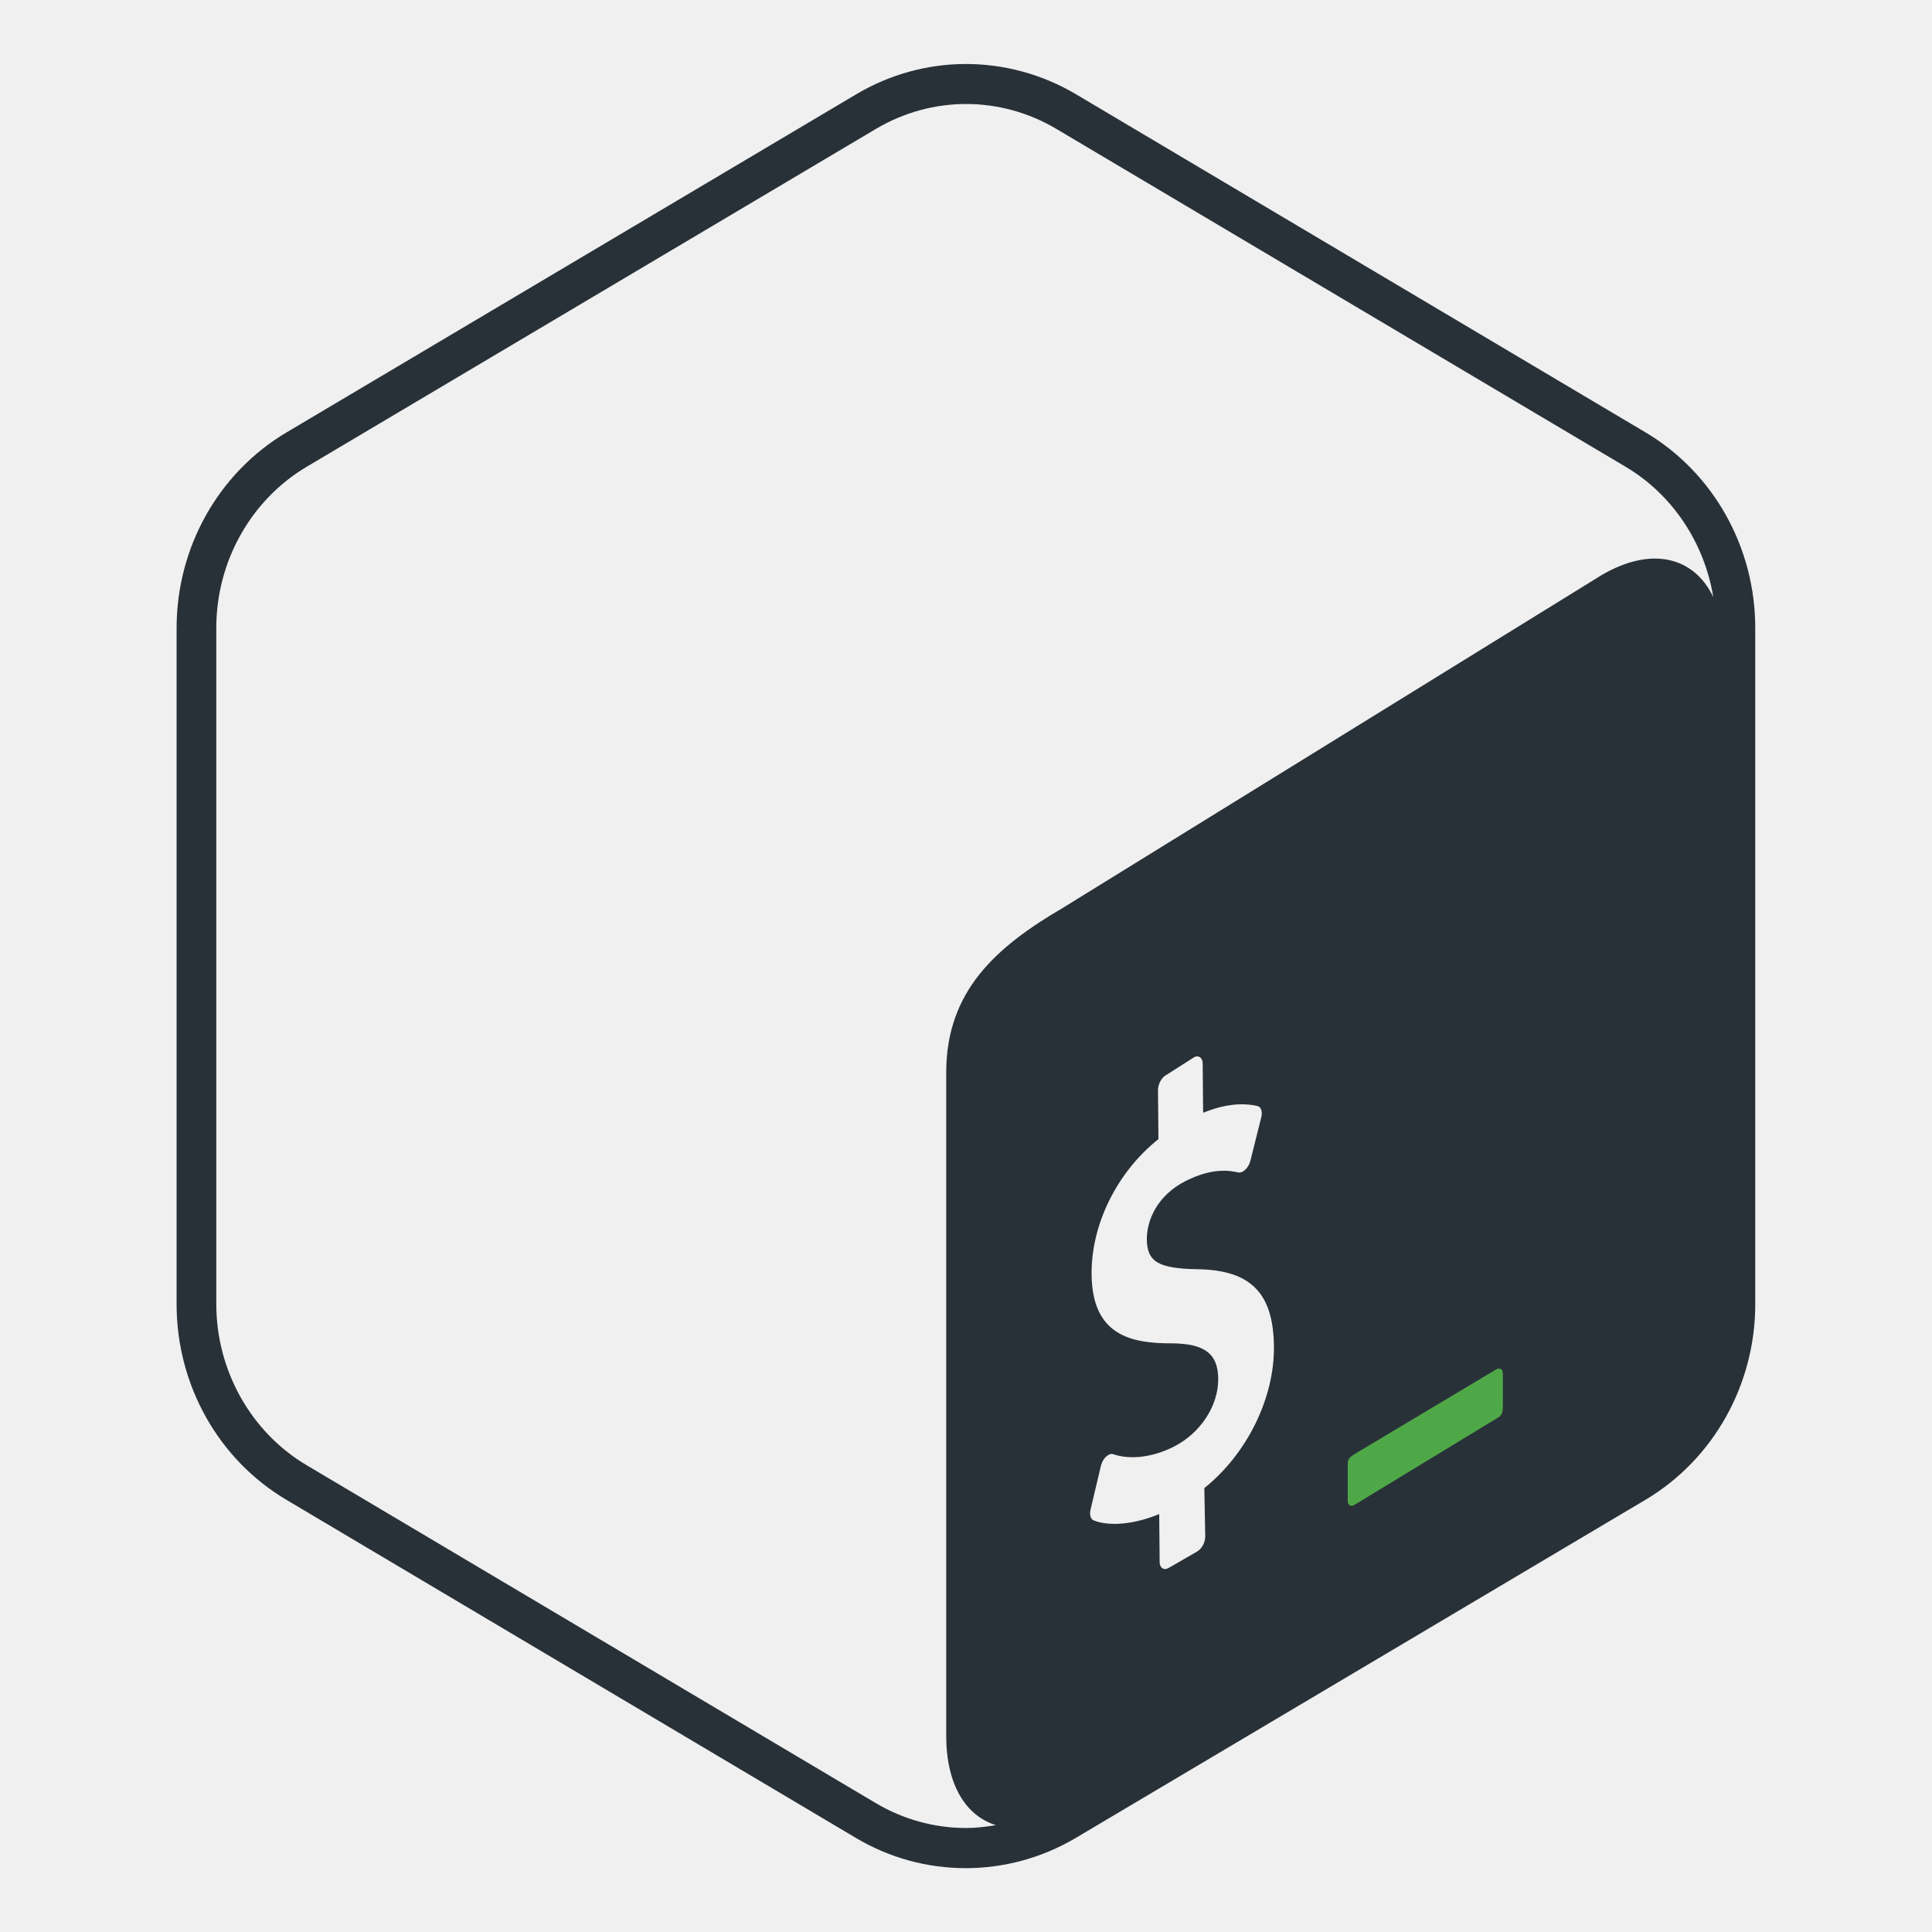
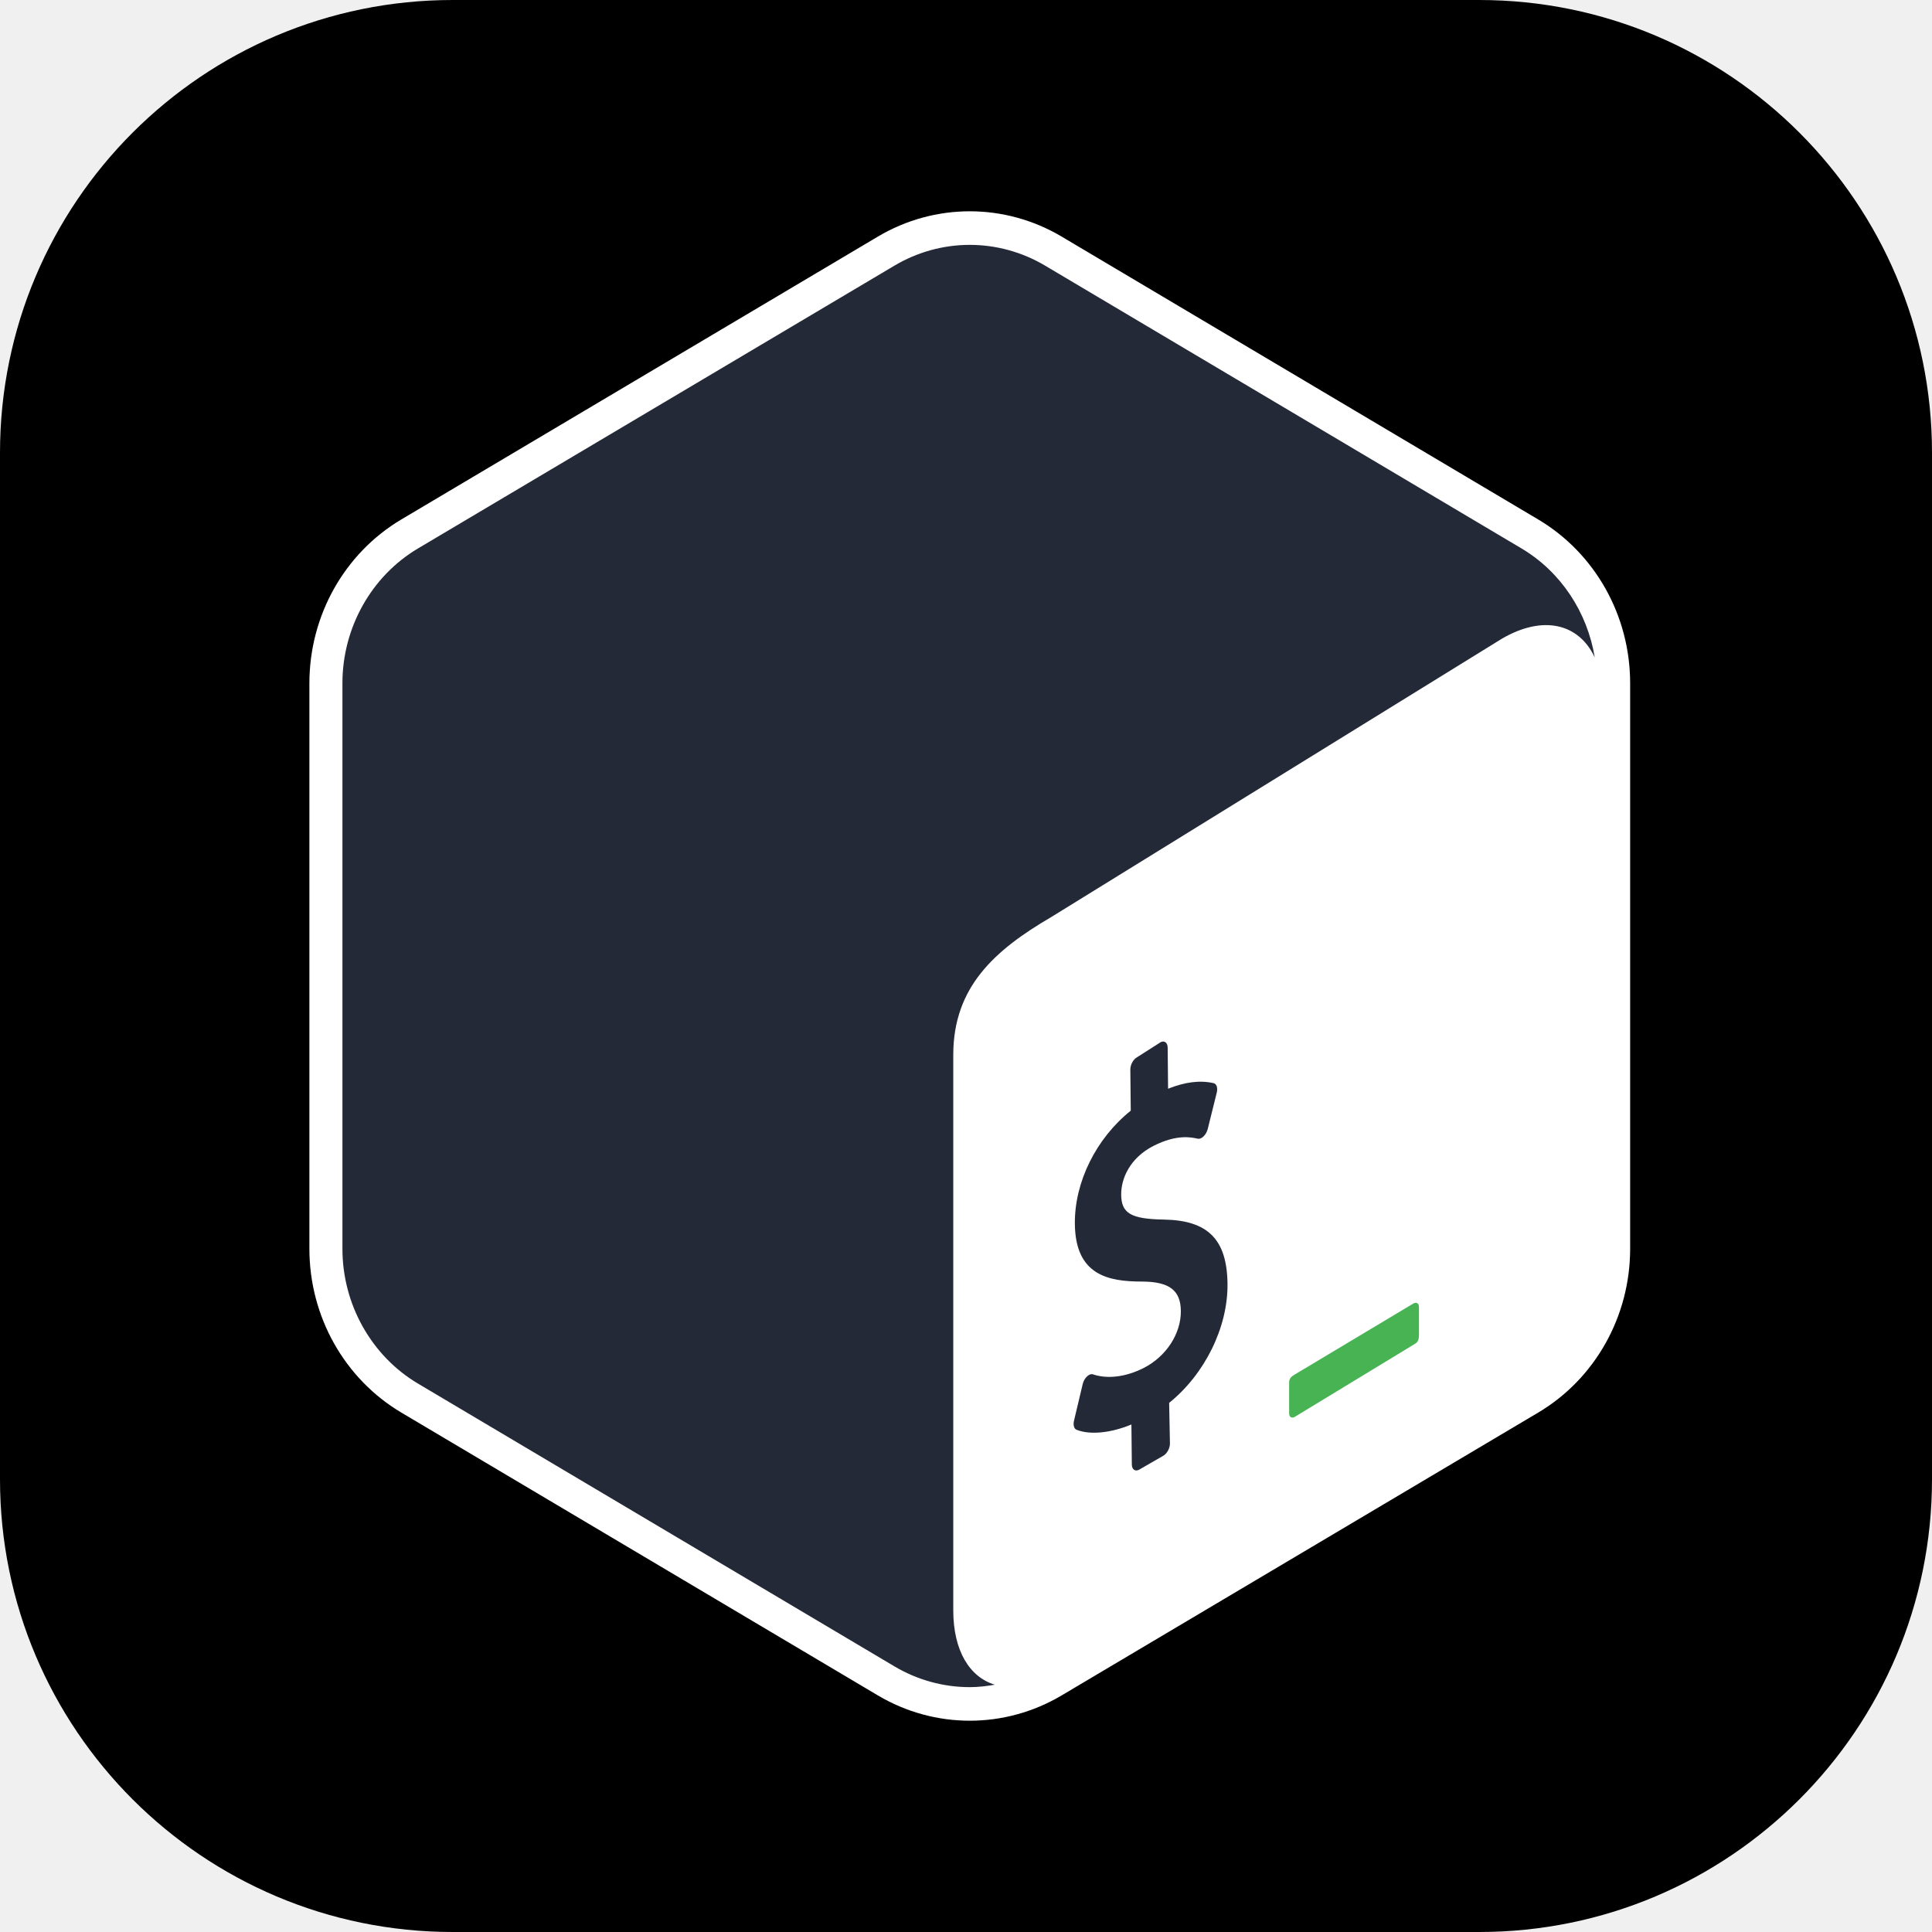
- <svg xmlns="http://www.w3.org/2000/svg" viewBox="0 0 128 128">
-   <path fill="none" d="M4.24 4.24h119.53v119.53H4.24z" />
-   <path fill="#293138" d="M109.01 28.64L71.28 6.24c-2.25-1.33-4.77-2-7.28-2s-5.03.67-7.28 2.01l-37.74 22.4c-4.5 2.67-7.28 7.61-7.28 12.96v44.8c0 5.35 2.77 10.29 7.28 12.96l37.73 22.4c2.25 1.34 4.76 2 7.28 2 2.51 0 5.03-.67 7.28-2l37.74-22.4c4.5-2.67 7.28-7.62 7.28-12.96V41.6c0-5.34-2.77-10.29-7.28-12.96zM79.79 98.59l.06 3.22c0 .39-.25.83-.55.99l-1.91 1.1c-.3.15-.56-.03-.56-.42l-.03-3.17c-1.63.68-3.29.84-4.34.42-.2-.08-.29-.37-.21-.71l.69-2.91c.06-.23.18-.46.34-.6.06-.06.12-.1.18-.13.11-.06.22-.07.31-.03 1.14.38 2.59.2 3.99-.5 1.78-.9 2.97-2.72 2.95-4.52-.02-1.64-.9-2.31-3.05-2.33-2.74.01-5.3-.53-5.34-4.57-.03-3.32 1.69-6.78 4.43-8.96l-.03-3.25c0-.4.24-.84.55-1l1.85-1.18c.3-.15.56.04.56.43l.03 3.25c1.36-.54 2.54-.69 3.61-.44.23.06.34.38.24.75l-.72 2.88c-.06.22-.18.44-.33.58a.77.77 0 01-.19.14c-.1.05-.19.06-.28.05-.49-.11-1.65-.36-3.48.56-1.92.97-2.59 2.64-2.58 3.88.02 1.48.77 1.93 3.39 1.97 3.49.06 4.99 1.58 5.03 5.09.05 3.44-1.79 7.15-4.61 9.41zm26.34-60.5l-35.7 22.05c-4.45 2.6-7.73 5.52-7.74 10.89v43.99c0 3.21 1.3 5.29 3.29 5.9-.65.11-1.32.19-1.98.19-2.09 0-4.15-.57-5.96-1.64l-37.73-22.4c-3.69-2.19-5.98-6.28-5.98-10.67V41.6c0-4.39 2.29-8.48 5.98-10.67l37.74-22.4c1.81-1.07 3.87-1.64 5.96-1.64s4.15.57 5.96 1.64l37.74 22.4c3.11 1.85 5.21 5.04 5.8 8.63-1.27-2.67-4.09-3.39-7.38-1.47z" />
-   <path fill="#4FA847" d="M99.12 90.73l-9.4 5.62c-.25.15-.43.31-.43.61v2.46c0 .3.2.43.45.28l9.54-5.8c.25-.15.29-.42.29-.72v-2.17c0-.3-.2-.42-.45-.28z" />
+ <svg xmlns="http://www.w3.org/2000/svg" width="256" height="256" fill="none" viewBox="0 0 256 256">
+   <rect width="256" height="256" fill="#000000" rx="60" />
+   <path fill="#242938" fill-rule="evenodd" d="M203.819 68.835L140.679 31.355C133.143 26.882 123.854 26.882 116.318 31.355L53.177 68.835C45.643 73.309 41 81.575 41 90.522V165.483C41 174.428 45.643 182.698 53.18 187.172L116.32 224.645C120.088 226.883 124.29 227.999 128.499 227.999C132.706 227.999 136.909 226.883 140.677 224.645L203.817 187.172C211.353 182.698 215.999 174.428 215.999 165.483V90.522C215.999 81.575 211.353 73.309 203.819 68.835Z" clip-rule="evenodd" />
+   <path fill="#fff" fill-rule="evenodd" d="M118.527 220.808L55.387 183.334C49.211 179.668 45.374 172.828 45.374 165.482V90.523C45.374 83.177 49.211 76.337 55.384 72.673L118.527 35.193C121.554 33.396 125.002 32.446 128.499 32.446C131.994 32.446 135.442 33.396 138.472 35.193L201.612 72.673C206.816 75.762 210.326 81.111 211.313 87.11C209.219 82.641 204.496 81.426 198.993 84.641L139.259 121.537C131.811 125.891 126.319 130.777 126.314 139.758V213.362C126.31 218.74 128.482 222.223 131.818 223.233C130.722 223.423 129.617 223.555 128.499 223.555C125.002 223.555 121.554 222.605 118.527 220.808ZM203.819 68.834L140.679 31.356C136.911 29.118 132.704 28 128.499 28C124.293 28 120.086 29.118 116.318 31.356L53.177 68.834C45.643 73.308 41 81.576 41 90.523V165.482C41 174.427 45.643 182.697 53.18 187.171L116.32 224.646C120.09 226.882 124.293 228 128.499 228C132.706 228 136.909 226.882 140.677 224.646L203.819 187.171C211.355 182.697 215.999 174.427 215.999 165.482V90.523C215.999 81.576 211.355 73.308 203.819 68.834Z" clip-rule="evenodd" />
+   <path fill="#47B353" fill-rule="evenodd" d="M187.267 172.729L171.545 182.139C171.128 182.382 170.822 182.655 170.819 183.156V187.27C170.819 187.773 171.157 187.982 171.573 187.737L187.539 178.034C187.955 177.791 188.019 177.326 188.022 176.825V173.196C188.022 172.696 187.684 172.486 187.267 172.729Z" clip-rule="evenodd" />
+   <path fill="#242938" fill-rule="evenodd" d="M153.788 138.098C154.297 137.84 154.716 138.157 154.723 138.823L154.776 144.262C157.053 143.356 159.031 143.114 160.823 143.528C161.212 143.632 161.384 144.161 161.225 144.789L160.028 149.609C159.935 149.973 159.73 150.341 159.483 150.57C159.379 150.672 159.273 150.751 159.168 150.804C159.007 150.886 158.848 150.912 158.696 150.881C157.878 150.696 155.933 150.271 152.873 151.821C149.663 153.446 148.54 156.235 148.562 158.305C148.589 160.777 149.857 161.526 154.235 161.601C160.069 161.698 162.59 164.247 162.651 170.123C162.711 175.893 159.631 182.089 154.919 185.886L155.023 191.27C155.029 191.918 154.608 192.661 154.099 192.919L150.91 194.756C150.399 195.014 149.98 194.696 149.973 194.048L149.918 188.752C147.187 189.887 144.419 190.161 142.651 189.451C142.318 189.321 142.175 188.829 142.307 188.269L143.463 183.401C143.555 183.017 143.758 182.633 144.034 182.389C144.131 182.294 144.232 182.221 144.333 182.17C144.516 182.078 144.695 182.058 144.847 182.115C146.752 182.757 149.189 182.457 151.532 181.271C154.509 179.765 156.5 176.729 156.469 173.713C156.44 170.976 154.959 169.839 151.356 169.812C146.77 169.825 142.495 168.921 142.424 162.17C142.367 156.612 145.257 150.828 149.832 147.171L149.775 141.736C149.768 141.068 150.176 140.333 150.701 140.069L153.788 138.098Z" clip-rule="evenodd" />
</svg>
